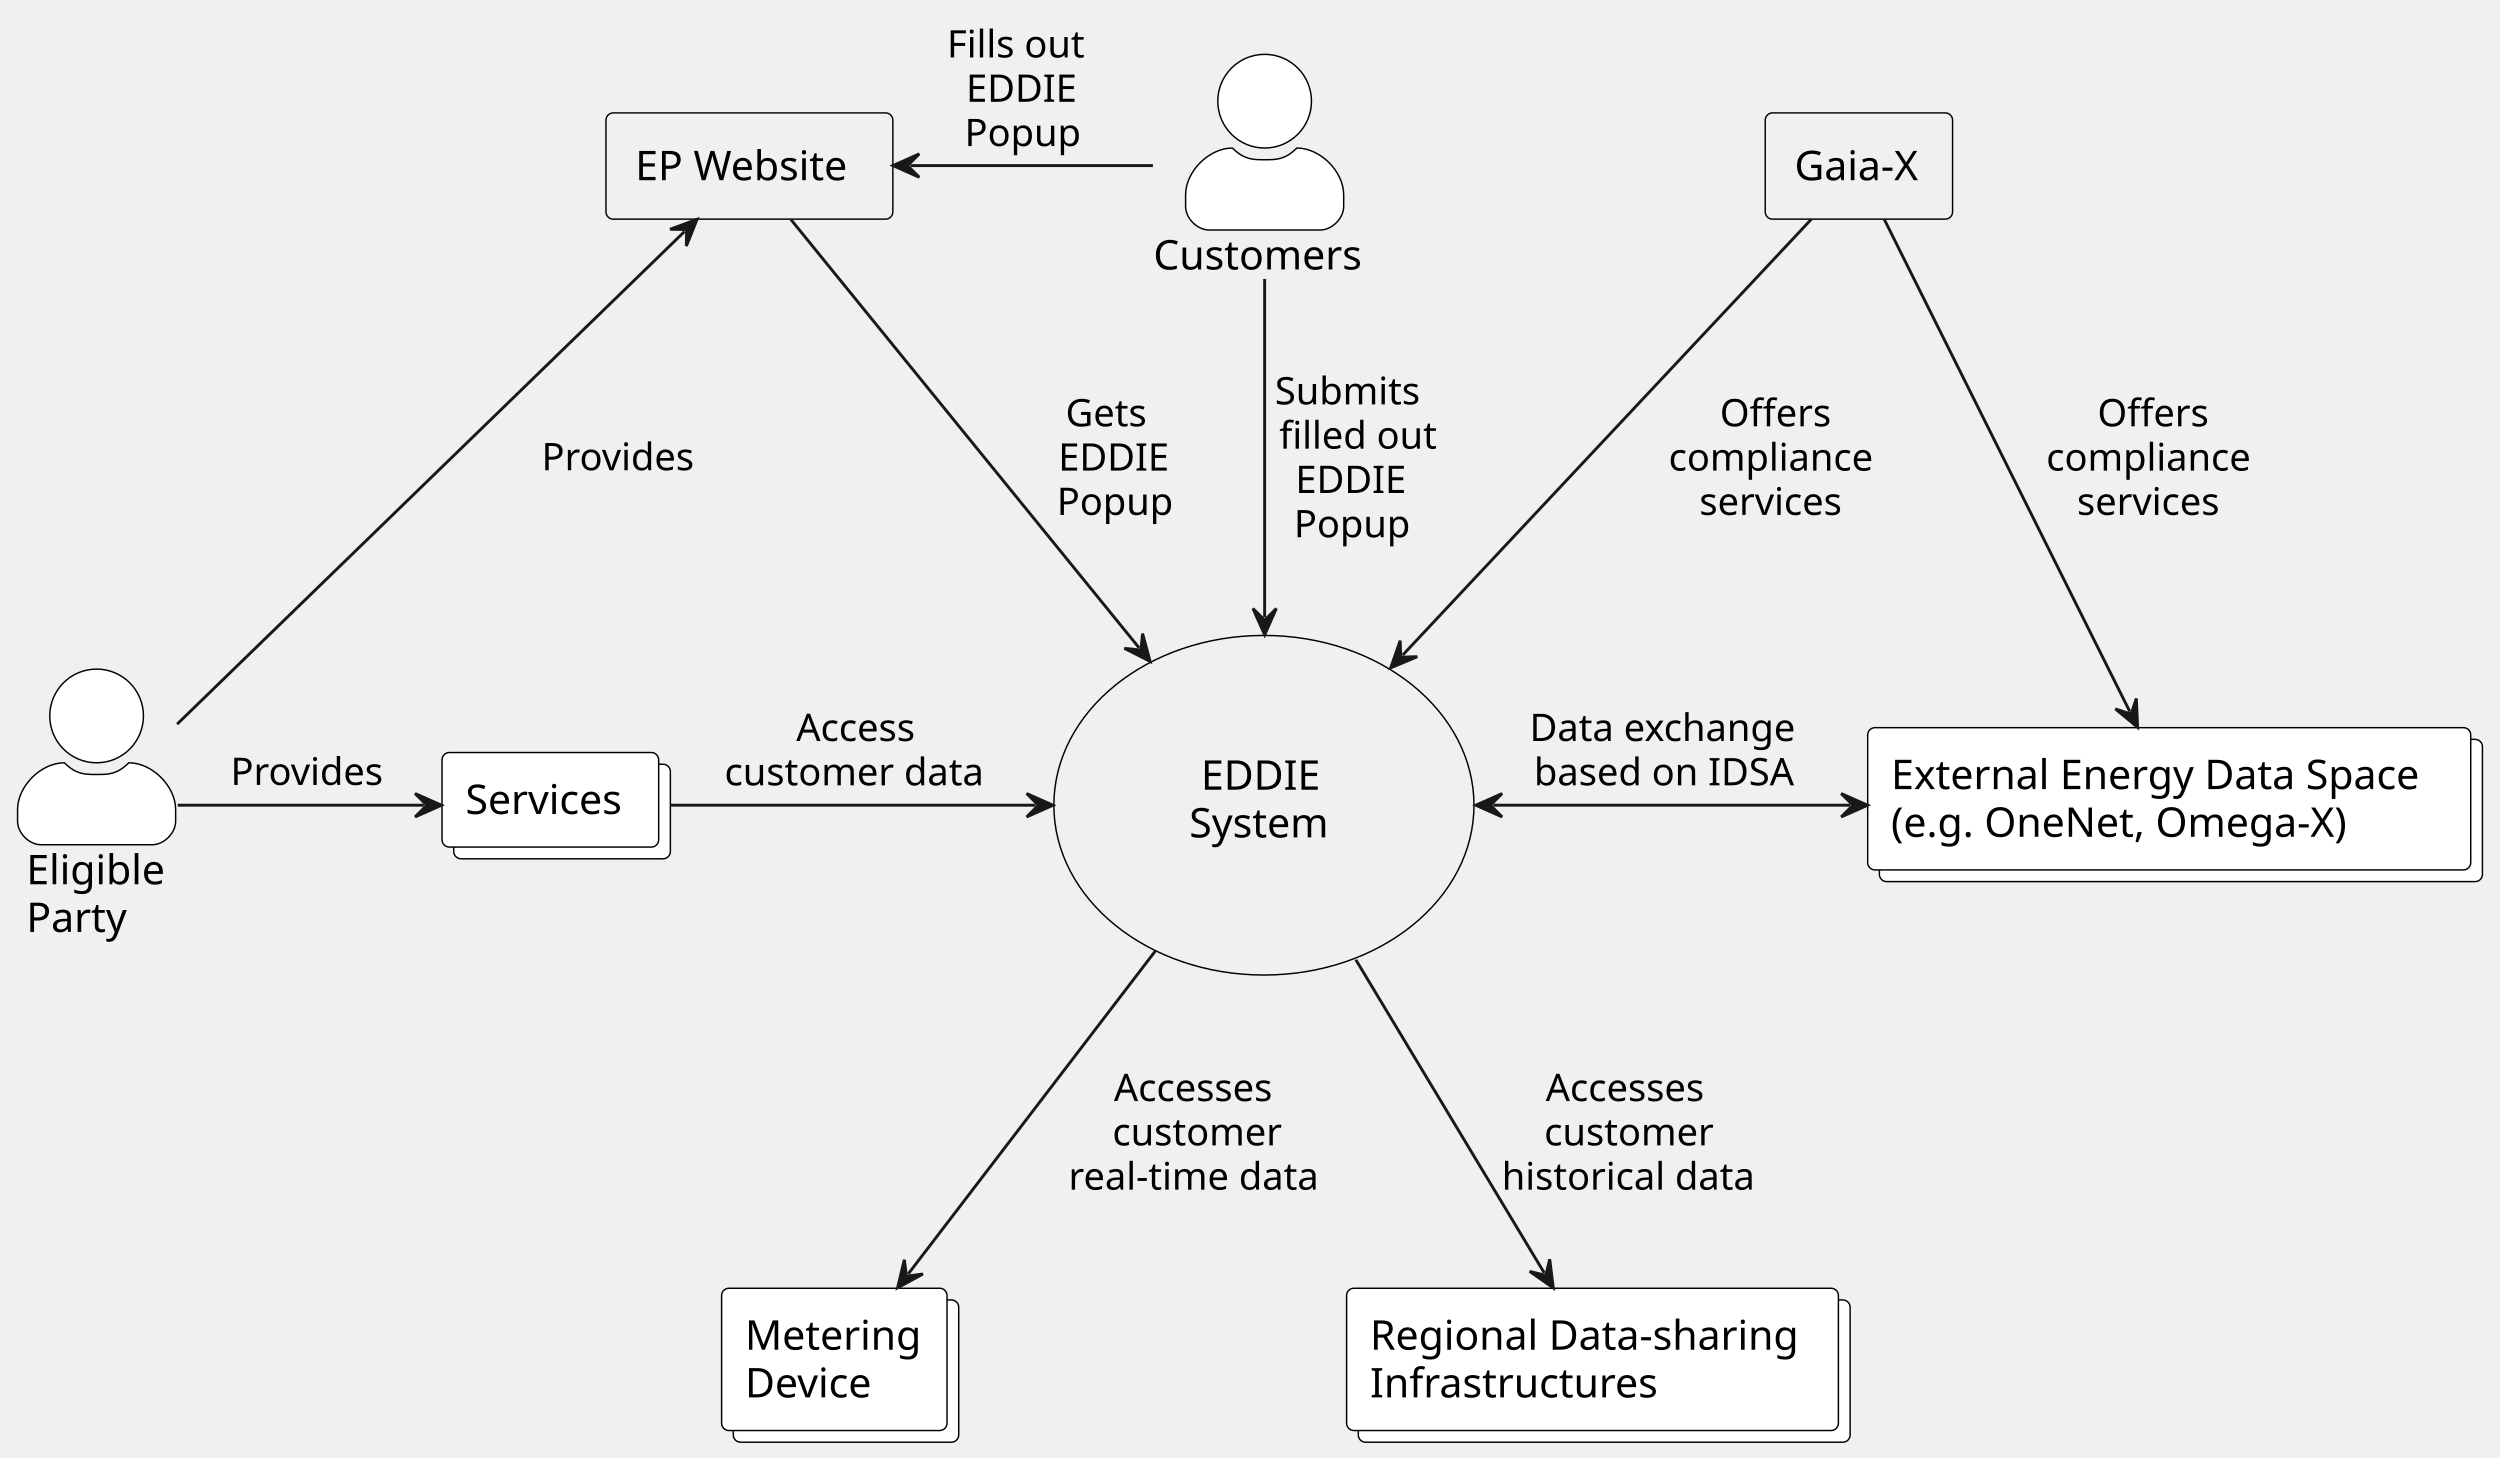
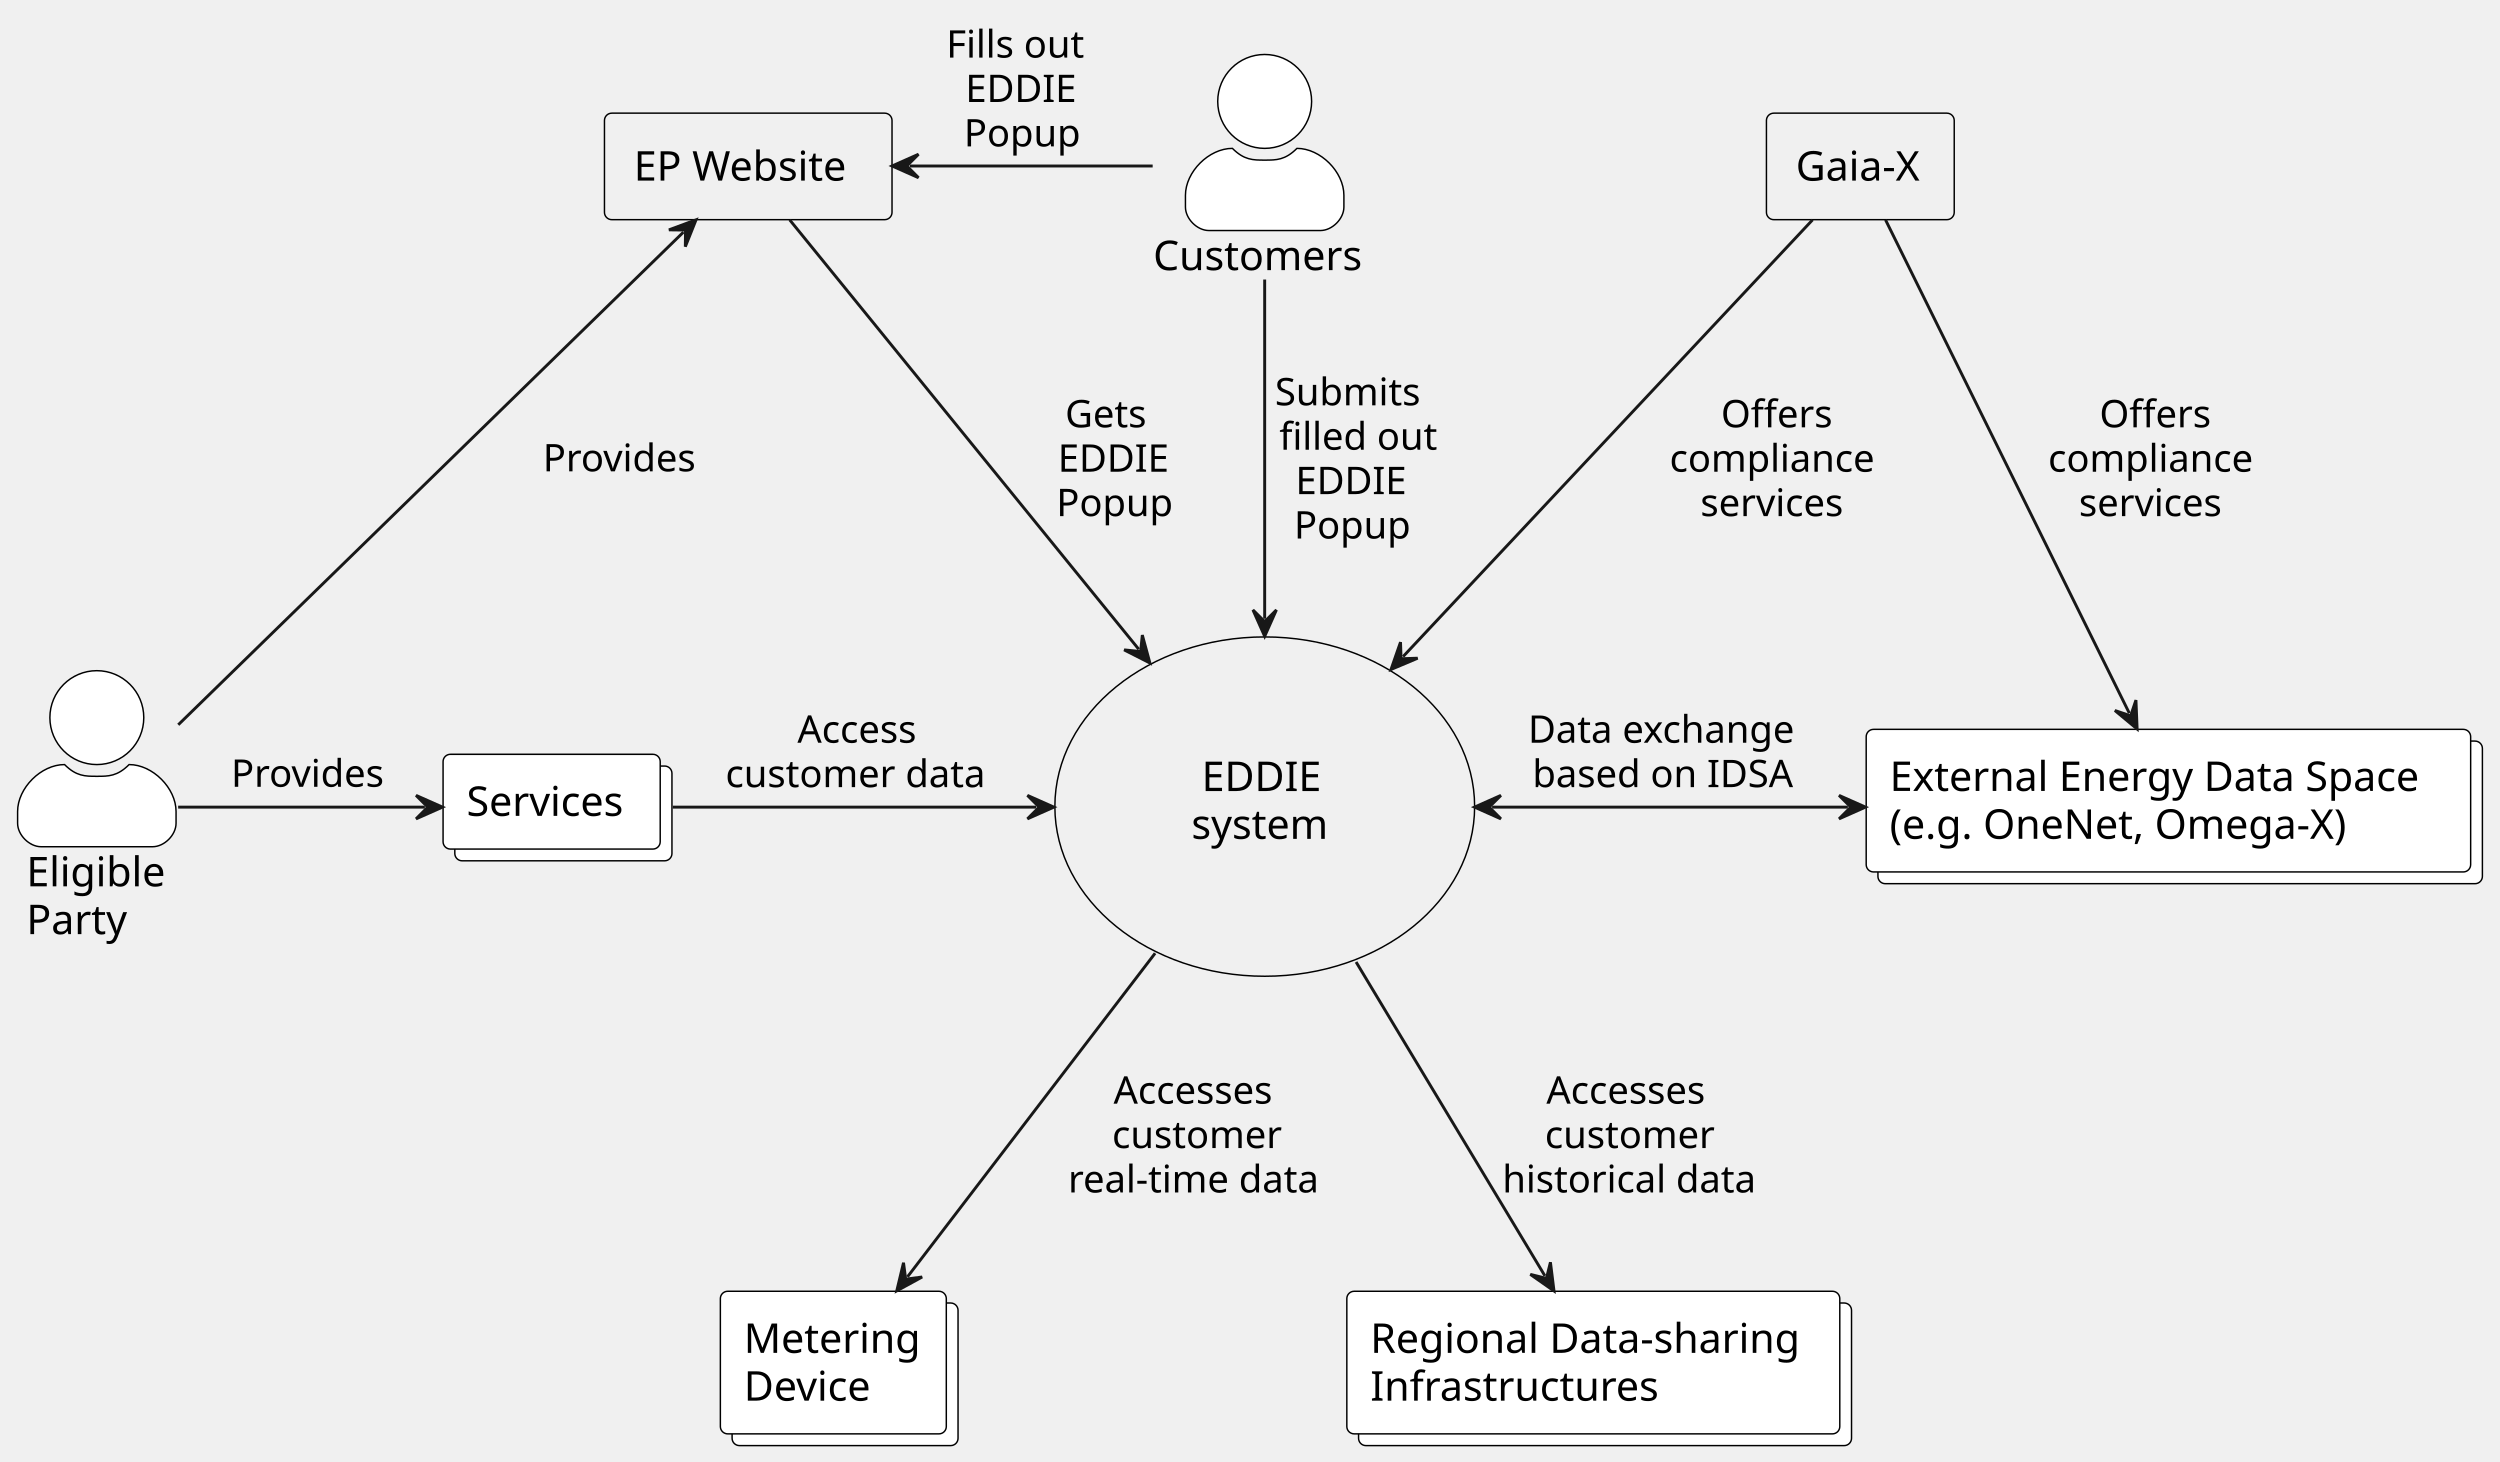
- <svg xmlns="http://www.w3.org/2000/svg" contentStyleType="text/css" height="498px" preserveAspectRatio="none" style="width:854px;height:498px;background:#FFFFFF;" version="1.1" viewBox="0 0 854 498" width="854px" zoomAndPan="magnify">
+ <svg xmlns="http://www.w3.org/2000/svg" contentStyleType="text/css" height="498px" preserveAspectRatio="none" style="width:852px;height:498px;background:#FFFFFF;" version="1.1" viewBox="0 0 852 498" width="852px" zoomAndPan="magnify">
  <defs />
  <g>
    <g id="elem_gaiaX">
-       <rect fill="none" height="36.297" rx="2.5" ry="2.5" style="stroke:#000000;stroke-width:0.5;" width="64" x="603" y="38.566" />
-       <text fill="#000000" font-family="sans-serif" font-size="14" lengthAdjust="spacing" textLength="44" x="613" y="61.561">Gaia-X</text>
+       <rect fill="none" height="36.297" rx="2.5" ry="2.5" style="stroke:#000000;stroke-width:0.5;" width="64" x="602" y="38.566" />
+       <text fill="#000000" font-family="sans-serif" font-size="14" lengthAdjust="spacing" textLength="44" x="612" y="61.561">Gaia-X</text>
    </g>
    <g id="elem_dataSpaces">
-       <rect fill="#FFFFFF" height="48.594" rx="2.5" ry="2.5" style="stroke:#000000;stroke-width:0.5;" width="206" x="642" y="252.566" />
-       <rect fill="#FFFFFF" height="48.594" rx="2.5" ry="2.5" style="stroke:#000000;stroke-width:0.5;" width="206" x="638" y="248.566" />
-       <text fill="#000000" font-family="sans-serif" font-size="14" lengthAdjust="spacing" textLength="190" x="646" y="269.561">External Energy Data Space</text>
-       <text fill="#000000" font-family="sans-serif" font-size="14" lengthAdjust="spacing" textLength="165" x="646" y="285.858">(e.g. OneNet, Omega-X)</text>
+       <rect fill="#FFFFFF" height="48.594" rx="2.5" ry="2.5" style="stroke:#000000;stroke-width:0.5;" width="206" x="640" y="252.566" />
+       <rect fill="#FFFFFF" height="48.594" rx="2.5" ry="2.5" style="stroke:#000000;stroke-width:0.5;" width="206" x="636" y="248.566" />
+       <text fill="#000000" font-family="sans-serif" font-size="14" lengthAdjust="spacing" textLength="190" x="644" y="269.561">External Energy Data Space</text>
+       <text fill="#000000" font-family="sans-serif" font-size="14" lengthAdjust="spacing" textLength="165" x="644" y="285.858">(e.g. OneNet, Omega-X)</text>
    </g>
    <g id="elem_eddie">
-       <ellipse cx="431.754" cy="275.069" fill="none" rx="71.754" ry="58.003" style="stroke:#000000;stroke-width:0.5;" />
-       <text fill="#000000" font-family="sans-serif" font-size="14" lengthAdjust="spacing" textLength="4" x="429.754" y="237.173"> </text>
-       <text fill="#000000" font-family="sans-serif" font-size="14" lengthAdjust="spacing" textLength="4" x="429.754" y="253.47"> </text>
-       <text fill="#000000" font-family="sans-serif" font-size="14" lengthAdjust="spacing" textLength="43" x="410.254" y="269.767">EDDIE</text>
-       <text fill="#000000" font-family="sans-serif" font-size="14" lengthAdjust="spacing" textLength="51" x="406.254" y="286.064">System</text>
-       <text fill="#000000" font-family="sans-serif" font-size="14" lengthAdjust="spacing" textLength="4" x="429.754" y="302.361"> </text>
-       <text fill="#000000" font-family="sans-serif" font-size="14" lengthAdjust="spacing" textLength="4" x="429.754" y="318.658"> </text>
+       <ellipse cx="431.026" cy="274.887" fill="none" rx="71.526" ry="57.821" style="stroke:#000000;stroke-width:0.5;" />
+       <text fill="#000000" font-family="sans-serif" font-size="14" lengthAdjust="spacing" textLength="4" x="429.026" y="236.991"> </text>
+       <text fill="#000000" font-family="sans-serif" font-size="14" lengthAdjust="spacing" textLength="4" x="429.026" y="253.288"> </text>
+       <text fill="#000000" font-family="sans-serif" font-size="14" lengthAdjust="spacing" textLength="43" x="409.526" y="269.585">EDDIE</text>
+       <text fill="#000000" font-family="sans-serif" font-size="14" lengthAdjust="spacing" textLength="50" x="406.026" y="285.882">system</text>
+       <text fill="#000000" font-family="sans-serif" font-size="14" lengthAdjust="spacing" textLength="4" x="429.026" y="302.179"> </text>
+       <text fill="#000000" font-family="sans-serif" font-size="14" lengthAdjust="spacing" textLength="4" x="429.026" y="318.476"> </text>
    </g>
    <g id="elem_smartMeter">
-       <rect fill="#FFFFFF" height="48.594" rx="2.5" ry="2.5" style="stroke:#000000;stroke-width:0.5;" width="77" x="250.5" y="444.066" />
-       <rect fill="#FFFFFF" height="48.594" rx="2.5" ry="2.5" style="stroke:#000000;stroke-width:0.5;" width="77" x="246.5" y="440.066" />
-       <text fill="#000000" font-family="sans-serif" font-size="14" lengthAdjust="spacing" textLength="61" x="254.5" y="461.061">Metering</text>
-       <text fill="#000000" font-family="sans-serif" font-size="14" lengthAdjust="spacing" textLength="47" x="254.5" y="477.358">Device</text>
+       <rect fill="#FFFFFF" height="48.594" rx="2.5" ry="2.5" style="stroke:#000000;stroke-width:0.5;" width="77" x="249.5" y="444.066" />
+       <rect fill="#FFFFFF" height="48.594" rx="2.5" ry="2.5" style="stroke:#000000;stroke-width:0.5;" width="77" x="245.5" y="440.066" />
+       <text fill="#000000" font-family="sans-serif" font-size="14" lengthAdjust="spacing" textLength="61" x="253.5" y="461.061">Metering</text>
+       <text fill="#000000" font-family="sans-serif" font-size="14" lengthAdjust="spacing" textLength="47" x="253.5" y="477.358">Device</text>
    </g>
    <g id="elem_regionalData">
-       <rect fill="#FFFFFF" height="48.594" rx="2.5" ry="2.5" style="stroke:#000000;stroke-width:0.5;" width="168" x="464" y="444.066" />
-       <rect fill="#FFFFFF" height="48.594" rx="2.5" ry="2.5" style="stroke:#000000;stroke-width:0.5;" width="168" x="460" y="440.066" />
-       <text fill="#000000" font-family="sans-serif" font-size="14" lengthAdjust="spacing" textLength="152" x="468" y="461.061">Regional Data-sharing</text>
-       <text fill="#000000" font-family="sans-serif" font-size="14" lengthAdjust="spacing" textLength="100" x="468" y="477.358">Infrastructures</text>
+       <rect fill="#FFFFFF" height="48.594" rx="2.5" ry="2.5" style="stroke:#000000;stroke-width:0.5;" width="168" x="463" y="444.066" />
+       <rect fill="#FFFFFF" height="48.594" rx="2.5" ry="2.5" style="stroke:#000000;stroke-width:0.5;" width="168" x="459" y="440.066" />
+       <text fill="#000000" font-family="sans-serif" font-size="14" lengthAdjust="spacing" textLength="152" x="467" y="461.061">Regional Data-sharing</text>
+       <text fill="#000000" font-family="sans-serif" font-size="14" lengthAdjust="spacing" textLength="100" x="467" y="477.358">Infrastructures</text>
    </g>
    <g id="elem_website">
-       <rect fill="none" height="36.297" rx="2.5" ry="2.5" style="stroke:#000000;stroke-width:0.5;" width="98" x="207" y="38.566" />
-       <text fill="#000000" font-family="sans-serif" font-size="14" lengthAdjust="spacing" textLength="78" x="217" y="61.561">EP Website</text>
+       <rect fill="none" height="36.297" rx="2.5" ry="2.5" style="stroke:#000000;stroke-width:0.5;" width="98" x="206" y="38.566" />
+       <text fill="#000000" font-family="sans-serif" font-size="14" lengthAdjust="spacing" textLength="78" x="216" y="61.561">EP Website</text>
    </g>
    <g id="elem_service">
      <rect fill="#FFFFFF" height="32.297" rx="2.5" ry="2.5" style="stroke:#000000;stroke-width:0.5;" width="74" x="155" y="261.066" />
      <rect fill="#FFFFFF" height="32.297" rx="2.5" ry="2.5" style="stroke:#000000;stroke-width:0.5;" width="74" x="151" y="257.066" />
      <text fill="#000000" font-family="sans-serif" font-size="14" lengthAdjust="spacing" textLength="58" x="159" y="278.061">Services</text>
    </g>
    <g id="elem_ep">
      <ellipse cx="33" cy="244.566" fill="#FFFFFF" rx="16" ry="16" style="stroke:#000000;stroke-width:0.5;" />
      <path d="M33,264.566 C37,264.566 40,264.566 44,260.566 C52,260.566 60,268.566 60,276.566 L60,280.566 C60,284.566 56,288.566 52,288.566 L14,288.566 C10,288.566 6,284.566 6,280.566 L6,276.566 C6,268.566 14,260.566 22,260.566 C26,264.566 29,264.566 33,264.566 " fill="#FFFFFF" style="stroke:#000000;stroke-width:0.5;" />
      <text fill="#000000" font-family="sans-serif" font-size="14" lengthAdjust="spacing" textLength="48" x="9" y="302.061">Eligible</text>
      <text fill="#000000" font-family="sans-serif" font-size="14" lengthAdjust="spacing" textLength="34" x="9" y="318.358">Party</text>
    </g>
    <g id="elem_customer">
-       <ellipse cx="432" cy="34.566" fill="#FFFFFF" rx="16" ry="16" style="stroke:#000000;stroke-width:0.5;" />
-       <path d="M432,54.566 C436,54.566 439,54.566 443,50.566 C451,50.566 459,58.566 459,66.566 L459,70.566 C459,74.566 455,78.566 451,78.566 L413,78.566 C409,78.566 405,74.566 405,70.566 L405,66.566 C405,58.566 413,50.566 421,50.566 C425,54.566 428,54.566 432,54.566 " fill="#FFFFFF" style="stroke:#000000;stroke-width:0.5;" />
-       <text fill="#000000" font-family="sans-serif" font-size="14" lengthAdjust="spacing" textLength="76" x="394" y="92.061">Customers</text>
+       <ellipse cx="431" cy="34.566" fill="#FFFFFF" rx="16" ry="16" style="stroke:#000000;stroke-width:0.5;" />
+       <path d="M431,54.566 C435,54.566 438,54.566 442,50.566 C450,50.566 458,58.566 458,66.566 L458,70.566 C458,74.566 454,78.566 450,78.566 L412,78.566 C408,78.566 404,74.566 404,70.566 L404,66.566 C404,58.566 412,50.566 420,50.566 C424,54.566 427,54.566 431,54.566 " fill="#FFFFFF" style="stroke:#000000;stroke-width:0.5;" />
+       <text fill="#000000" font-family="sans-serif" font-size="14" lengthAdjust="spacing" textLength="76" x="393" y="92.061">Customers</text>
    </g>
    <g id="link_gaiaX_eddie">
-       <path d="M618.73,74.916 C587.87,107.826 524.024,175.929 479.164,223.769 " fill="none" id="gaiaX-to-eddie" style="stroke:#181818;stroke-width:1.0;" />
-       <polygon fill="#181818" points="475.06,228.146,484.134,224.317,478.48,224.499,478.298,218.845,475.06,228.146" style="stroke:#181818;stroke-width:1.0;" />
-       <text fill="#000000" font-family="sans-serif" font-size="13" lengthAdjust="spacing" textLength="38" x="587.5" y="145.633">Offers</text>
-       <text fill="#000000" font-family="sans-serif" font-size="13" lengthAdjust="spacing" textLength="73" x="570" y="160.766">compliance</text>
-       <text fill="#000000" font-family="sans-serif" font-size="13" lengthAdjust="spacing" textLength="52" x="580.5" y="175.898">services</text>
+       <path d="M617.73,74.916 C586.87,107.826 523.024,175.929 478.164,223.769 " fill="none" id="gaiaX-to-eddie" style="stroke:#181818;stroke-width:1.0;" />
+       <polygon fill="#181818" points="474.06,228.146,483.134,224.317,477.48,224.499,477.298,218.845,474.06,228.146" style="stroke:#181818;stroke-width:1.0;" />
+       <text fill="#000000" font-family="sans-serif" font-size="13" lengthAdjust="spacing" textLength="38" x="586.5" y="145.633">Offers</text>
+       <text fill="#000000" font-family="sans-serif" font-size="13" lengthAdjust="spacing" textLength="73" x="569" y="160.766">compliance</text>
+       <text fill="#000000" font-family="sans-serif" font-size="13" lengthAdjust="spacing" textLength="52" x="579.5" y="175.898">services</text>
    </g>
    <g id="link_gaiaX_dataSpaces">
-       <path d="M643.66,74.916 C662.63,112.946 705.273,198.427 727.533,243.066 " fill="none" id="gaiaX-to-dataSpaces" style="stroke:#181818;stroke-width:1.0;" />
-       <polygon fill="#181818" points="730.21,248.436,729.773,238.597,727.979,243.961,722.614,242.167,730.21,248.436" style="stroke:#181818;stroke-width:1.0;" />
-       <text fill="#000000" font-family="sans-serif" font-size="13" lengthAdjust="spacing" textLength="38" x="716.5" y="145.633">Offers</text>
-       <text fill="#000000" font-family="sans-serif" font-size="13" lengthAdjust="spacing" textLength="73" x="699" y="160.766">compliance</text>
-       <text fill="#000000" font-family="sans-serif" font-size="13" lengthAdjust="spacing" textLength="52" x="709.5" y="175.898">services</text>
+       <path d="M642.58,74.916 C661.37,112.946 703.612,198.417 725.672,243.057 " fill="none" id="gaiaX-to-dataSpaces" style="stroke:#181818;stroke-width:1.0;" />
+       <polygon fill="#181818" points="728.33,248.436,727.929,238.595,726.115,243.953,720.757,242.139,728.33,248.436" style="stroke:#181818;stroke-width:1.0;" />
+       <text fill="#000000" font-family="sans-serif" font-size="13" lengthAdjust="spacing" textLength="38" x="715.5" y="145.633">Offers</text>
+       <text fill="#000000" font-family="sans-serif" font-size="13" lengthAdjust="spacing" textLength="73" x="698" y="160.766">compliance</text>
+       <text fill="#000000" font-family="sans-serif" font-size="13" lengthAdjust="spacing" textLength="52" x="708.5" y="175.898">services</text>
    </g>
    <g id="link_eddie_dataSpaces">
-       <path d="M510.13,275.066 C549.88,275.066 587.94,275.066 631.95,275.066 " fill="none" id="eddie-dataSpaces" style="stroke:#181818;stroke-width:1.0;" />
-       <polygon fill="#181818" points="504.13,275.066,513.13,279.066,509.13,275.066,513.13,271.066,504.13,275.066" style="stroke:#181818;stroke-width:1.0;" />
-       <polygon fill="#181818" points="637.95,275.066,628.95,271.066,632.95,275.066,628.95,279.066,637.95,275.066" style="stroke:#181818;stroke-width:1.0;" />
-       <text fill="#000000" font-family="sans-serif" font-size="13" lengthAdjust="spacing" textLength="97" x="522.5" y="253.133">Data exchange</text>
-       <text fill="#000000" font-family="sans-serif" font-size="13" lengthAdjust="spacing" textLength="94" x="524" y="268.266">based on IDSA</text>
+       <path d="M508.51,275.066 C548.03,275.066 585.86,275.066 629.75,275.066 " fill="none" id="eddie-dataSpaces" style="stroke:#181818;stroke-width:1.0;" />
+       <polygon fill="#181818" points="502.51,275.066,511.51,279.066,507.51,275.066,511.51,271.066,502.51,275.066" style="stroke:#181818;stroke-width:1.0;" />
+       <polygon fill="#181818" points="635.75,275.066,626.75,271.066,630.75,275.066,626.75,279.066,635.75,275.066" style="stroke:#181818;stroke-width:1.0;" />
+       <text fill="#000000" font-family="sans-serif" font-size="13" lengthAdjust="spacing" textLength="97" x="520.75" y="253.133">Data exchange</text>
+       <text fill="#000000" font-family="sans-serif" font-size="13" lengthAdjust="spacing" textLength="94" x="522.25" y="268.266">based on IDSA</text>
    </g>
    <g id="link_service_eddie">
-       <path d="M229.15,275.066 C264.33,275.066 310.89,275.066 353.7,275.066 " fill="none" id="service-to-eddie" style="stroke:#181818;stroke-width:1.0;" />
-       <polygon fill="#181818" points="359.7,275.066,350.7,271.066,354.7,275.066,350.7,279.066,359.7,275.066" style="stroke:#181818;stroke-width:1.0;" />
-       <text fill="#000000" font-family="sans-serif" font-size="13" lengthAdjust="spacing" textLength="45" x="272" y="253.133">Access</text>
-       <text fill="#000000" font-family="sans-serif" font-size="13" lengthAdjust="spacing" textLength="94" x="247.5" y="268.266">customer data</text>
+       <path d="M229.26,275.066 C264.34,275.066 310.61,275.066 353.15,275.066 " fill="none" id="service-to-eddie" style="stroke:#181818;stroke-width:1.0;" />
+       <polygon fill="#181818" points="359.15,275.066,350.15,271.066,354.15,275.066,350.15,279.066,359.15,275.066" style="stroke:#181818;stroke-width:1.0;" />
+       <text fill="#000000" font-family="sans-serif" font-size="13" lengthAdjust="spacing" textLength="45" x="271.75" y="253.133">Access</text>
+       <text fill="#000000" font-family="sans-serif" font-size="13" lengthAdjust="spacing" textLength="94" x="247.25" y="268.266">customer data</text>
    </g>
    <g id="link_eddie_regionalData">
-       <path d="M463.15,327.846 C485.04,364.226 510.287,406.195 527.507,434.815 " fill="none" id="eddie-to-regionalData" style="stroke:#181818;stroke-width:1.0;" />
-       <polygon fill="#181818" points="530.6,439.956,529.388,430.182,528.022,435.672,522.533,434.306,530.6,439.956" style="stroke:#181818;stroke-width:1.0;" />
-       <text fill="#000000" font-family="sans-serif" font-size="13" lengthAdjust="spacing" textLength="60" x="528" y="376.133">Accesses</text>
-       <text fill="#000000" font-family="sans-serif" font-size="13" lengthAdjust="spacing" textLength="61" x="527.5" y="391.266">customer</text>
-       <text fill="#000000" font-family="sans-serif" font-size="13" lengthAdjust="spacing" textLength="90" x="513" y="406.398">historical data</text>
+       <path d="M462.15,327.846 C484.04,364.226 509.287,406.195 526.507,434.815 " fill="none" id="eddie-to-regionalData" style="stroke:#181818;stroke-width:1.0;" />
+       <polygon fill="#181818" points="529.6,439.956,528.388,430.182,527.022,435.672,521.533,434.306,529.6,439.956" style="stroke:#181818;stroke-width:1.0;" />
+       <text fill="#000000" font-family="sans-serif" font-size="13" lengthAdjust="spacing" textLength="60" x="527" y="376.133">Accesses</text>
+       <text fill="#000000" font-family="sans-serif" font-size="13" lengthAdjust="spacing" textLength="61" x="526.5" y="391.266">customer</text>
+       <text fill="#000000" font-family="sans-serif" font-size="13" lengthAdjust="spacing" textLength="90" x="512" y="406.398">historical data</text>
    </g>
    <g id="link_eddie_smartMeter">
-       <path d="M394.66,324.866 C366.55,361.606 332.777,405.741 310.267,435.151 " fill="none" id="eddie-to-smartMeter" style="stroke:#181818;stroke-width:1.0;" />
-       <polygon fill="#181818" points="306.62,439.916,315.267,435.2,309.659,435.945,308.914,430.338,306.62,439.916" style="stroke:#181818;stroke-width:1.0;" />
-       <text fill="#000000" font-family="sans-serif" font-size="13" lengthAdjust="spacing" textLength="60" x="380.5" y="376.133">Accesses</text>
-       <text fill="#000000" font-family="sans-serif" font-size="13" lengthAdjust="spacing" textLength="61" x="380" y="391.266">customer</text>
-       <text fill="#000000" font-family="sans-serif" font-size="13" lengthAdjust="spacing" textLength="91" x="365" y="406.398">real-time data</text>
+       <path d="M393.66,324.866 C365.55,361.606 331.777,405.741 309.267,435.151 " fill="none" id="eddie-to-smartMeter" style="stroke:#181818;stroke-width:1.0;" />
+       <polygon fill="#181818" points="305.62,439.916,314.267,435.2,308.659,435.945,307.914,430.338,305.62,439.916" style="stroke:#181818;stroke-width:1.0;" />
+       <text fill="#000000" font-family="sans-serif" font-size="13" lengthAdjust="spacing" textLength="60" x="379.5" y="376.133">Accesses</text>
+       <text fill="#000000" font-family="sans-serif" font-size="13" lengthAdjust="spacing" textLength="61" x="379" y="391.266">customer</text>
+       <text fill="#000000" font-family="sans-serif" font-size="13" lengthAdjust="spacing" textLength="91" x="364" y="406.398">real-time data</text>
    </g>
    <g id="link_website_eddie">
-       <path d="M270.11,74.916 C296.45,107.326 350.205,173.451 389.095,221.281 " fill="none" id="website-to-eddie" style="stroke:#181818;stroke-width:1.0;" />
-       <polygon fill="#181818" points="392.88,225.936,390.306,216.429,389.726,222.056,384.099,221.476,392.88,225.936" style="stroke:#181818;stroke-width:1.0;" />
-       <text fill="#000000" font-family="sans-serif" font-size="13" lengthAdjust="spacing" textLength="30" x="364" y="145.633">Gets</text>
-       <text fill="#000000" font-family="sans-serif" font-size="13" lengthAdjust="spacing" textLength="39" x="361.5" y="160.766">EDDIE</text>
-       <text fill="#000000" font-family="sans-serif" font-size="13" lengthAdjust="spacing" textLength="40" x="361" y="175.898">Popup</text>
+       <path d="M269.11,74.916 C295.45,107.326 349.205,173.451 388.095,221.281 " fill="none" id="website-to-eddie" style="stroke:#181818;stroke-width:1.0;" />
+       <polygon fill="#181818" points="391.88,225.936,389.306,216.429,388.726,222.056,383.099,221.476,391.88,225.936" style="stroke:#181818;stroke-width:1.0;" />
+       <text fill="#000000" font-family="sans-serif" font-size="13" lengthAdjust="spacing" textLength="30" x="363" y="145.633">Gets</text>
+       <text fill="#000000" font-family="sans-serif" font-size="13" lengthAdjust="spacing" textLength="39" x="360.5" y="160.766">EDDIE</text>
+       <text fill="#000000" font-family="sans-serif" font-size="13" lengthAdjust="spacing" textLength="40" x="360" y="175.898">Popup</text>
    </g>
    <g id="link_ep_service">
      <path d="M60.71,275.066 C85.71,275.066 116.75,275.066 144.79,275.066 " fill="none" id="ep-to-service" style="stroke:#181818;stroke-width:1.0;" />
      <polygon fill="#181818" points="150.79,275.066,141.79,271.066,145.79,275.066,141.79,279.066,150.79,275.066" style="stroke:#181818;stroke-width:1.0;" />
      <text fill="#000000" font-family="sans-serif" font-size="13" lengthAdjust="spacing" textLength="54" x="78.75" y="268.133">Provides</text>
    </g>
    <g id="link_website_ep">
-       <path d="M233.825,79.096 C194.965,116.826 106.86,202.366 60.5,247.366 " fill="none" id="website-backto-ep" style="stroke:#181818;stroke-width:1.0;" />
-       <polygon fill="#181818" points="238.13,74.916,228.887,78.316,234.543,78.399,234.459,84.055,238.13,74.916" style="stroke:#181818;stroke-width:1.0;" />
+       <path d="M232.914,79.105 C194.324,116.735 107.01,201.886 60.75,247.006 " fill="none" id="website-backto-ep" style="stroke:#181818;stroke-width:1.0;" />
+       <polygon fill="#181818" points="237.21,74.916,227.974,78.335,233.63,78.407,233.559,84.063,237.21,74.916" style="stroke:#181818;stroke-width:1.0;" />
      <text fill="#000000" font-family="sans-serif" font-size="13" lengthAdjust="spacing" textLength="54" x="185" y="160.633">Provides</text>
    </g>
    <g id="link_website_customer">
-       <path d="M311.03,56.566 C339.1,56.566 367.8,56.566 393.83,56.566 " fill="none" id="website-backto-customer" style="stroke:#181818;stroke-width:1.0;" />
-       <polygon fill="#181818" points="305.03,56.566,314.03,60.566,310.03,56.566,314.03,52.566,305.03,56.566" style="stroke:#181818;stroke-width:1.0;" />
-       <text fill="#000000" font-family="sans-serif" font-size="13" lengthAdjust="spacing" textLength="48" x="323.5" y="19.633">Fills out</text>
-       <text fill="#000000" font-family="sans-serif" font-size="13" lengthAdjust="spacing" textLength="39" x="330" y="34.766">EDDIE</text>
-       <text fill="#000000" font-family="sans-serif" font-size="13" lengthAdjust="spacing" textLength="40" x="329.5" y="49.898">Popup</text>
+       <path d="M310.03,56.566 C338.1,56.566 366.8,56.566 392.83,56.566 " fill="none" id="website-backto-customer" style="stroke:#181818;stroke-width:1.0;" />
+       <polygon fill="#181818" points="304.03,56.566,313.03,60.566,309.03,56.566,313.03,52.566,304.03,56.566" style="stroke:#181818;stroke-width:1.0;" />
+       <text fill="#000000" font-family="sans-serif" font-size="13" lengthAdjust="spacing" textLength="48" x="322.5" y="19.633">Fills out</text>
+       <text fill="#000000" font-family="sans-serif" font-size="13" lengthAdjust="spacing" textLength="39" x="329" y="34.766">EDDIE</text>
+       <text fill="#000000" font-family="sans-serif" font-size="13" lengthAdjust="spacing" textLength="40" x="328.5" y="49.898">Popup</text>
    </g>
    <g id="link_customer_eddie">
-       <path d="M432,95.276 C432,128.836 432,172.416 432,210.856 " fill="none" id="customer-to-eddie" style="stroke:#181818;stroke-width:1.0;" />
-       <polygon fill="#181818" points="432,216.856,436,207.856,432,211.856,428,207.856,432,216.856" style="stroke:#181818;stroke-width:1.0;" />
-       <text fill="#000000" font-family="sans-serif" font-size="13" lengthAdjust="spacing" textLength="53" x="435.5" y="138.133">Submits</text>
-       <text fill="#000000" font-family="sans-serif" font-size="13" lengthAdjust="spacing" textLength="54" x="437" y="153.266">filled out</text>
-       <text fill="#000000" font-family="sans-serif" font-size="13" lengthAdjust="spacing" textLength="39" x="442.5" y="168.398">EDDIE</text>
-       <text fill="#000000" font-family="sans-serif" font-size="13" lengthAdjust="spacing" textLength="40" x="442" y="183.531">Popup</text>
+       <path d="M431,95.276 C431,128.836 431,172.416 431,210.856 " fill="none" id="customer-to-eddie" style="stroke:#181818;stroke-width:1.0;" />
+       <polygon fill="#181818" points="431,216.856,435,207.856,431,211.856,427,207.856,431,216.856" style="stroke:#181818;stroke-width:1.0;" />
+       <text fill="#000000" font-family="sans-serif" font-size="13" lengthAdjust="spacing" textLength="53" x="434.5" y="138.133">Submits</text>
+       <text fill="#000000" font-family="sans-serif" font-size="13" lengthAdjust="spacing" textLength="54" x="436" y="153.266">filled out</text>
+       <text fill="#000000" font-family="sans-serif" font-size="13" lengthAdjust="spacing" textLength="39" x="441.5" y="168.398">EDDIE</text>
+       <text fill="#000000" font-family="sans-serif" font-size="13" lengthAdjust="spacing" textLength="40" x="441" y="183.531">Popup</text>
    </g>
  </g>
</svg>
